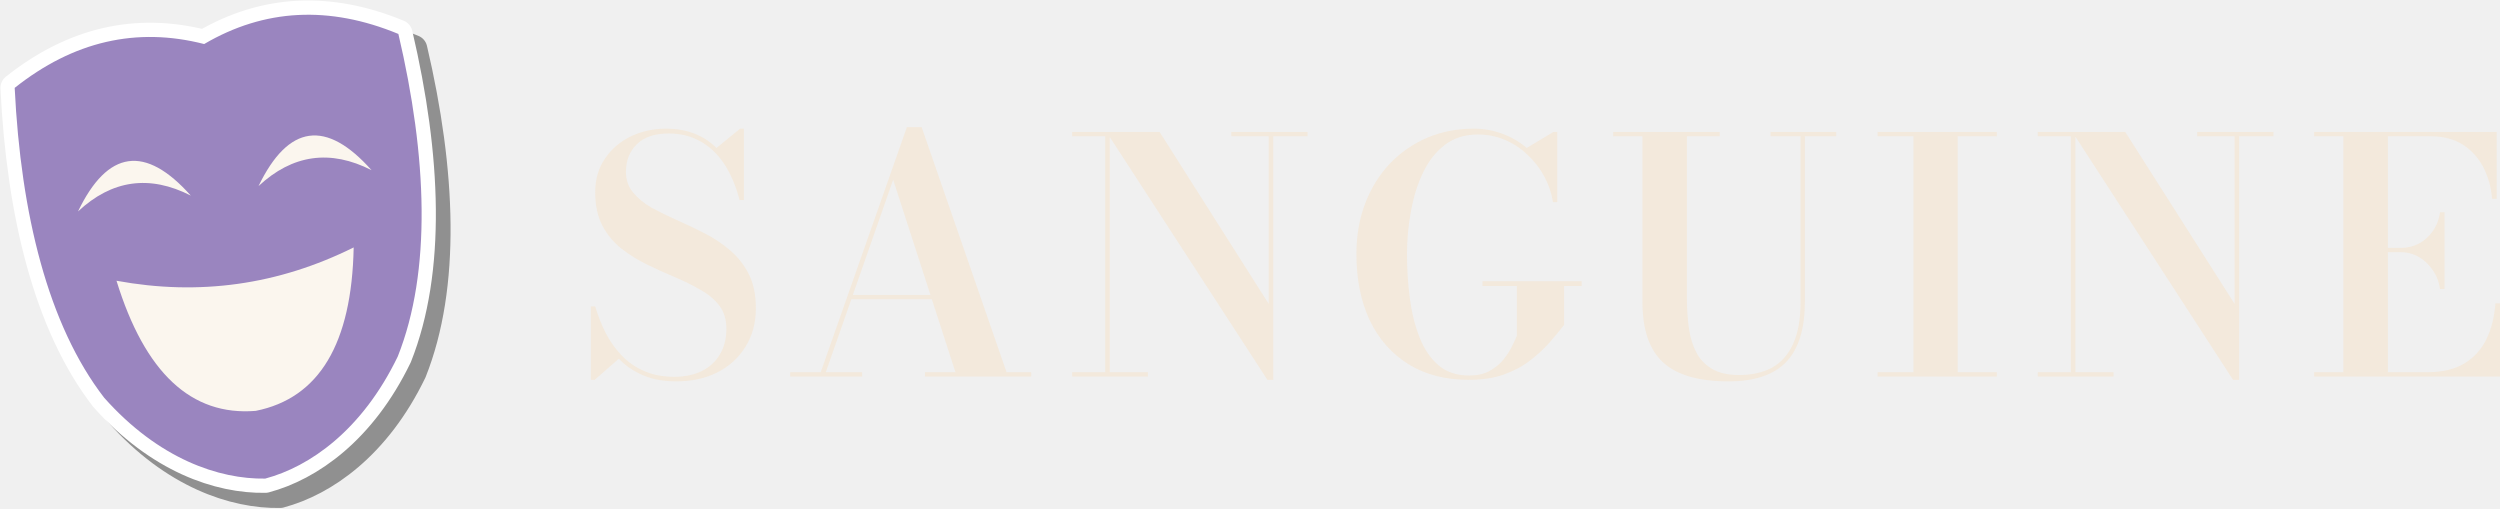
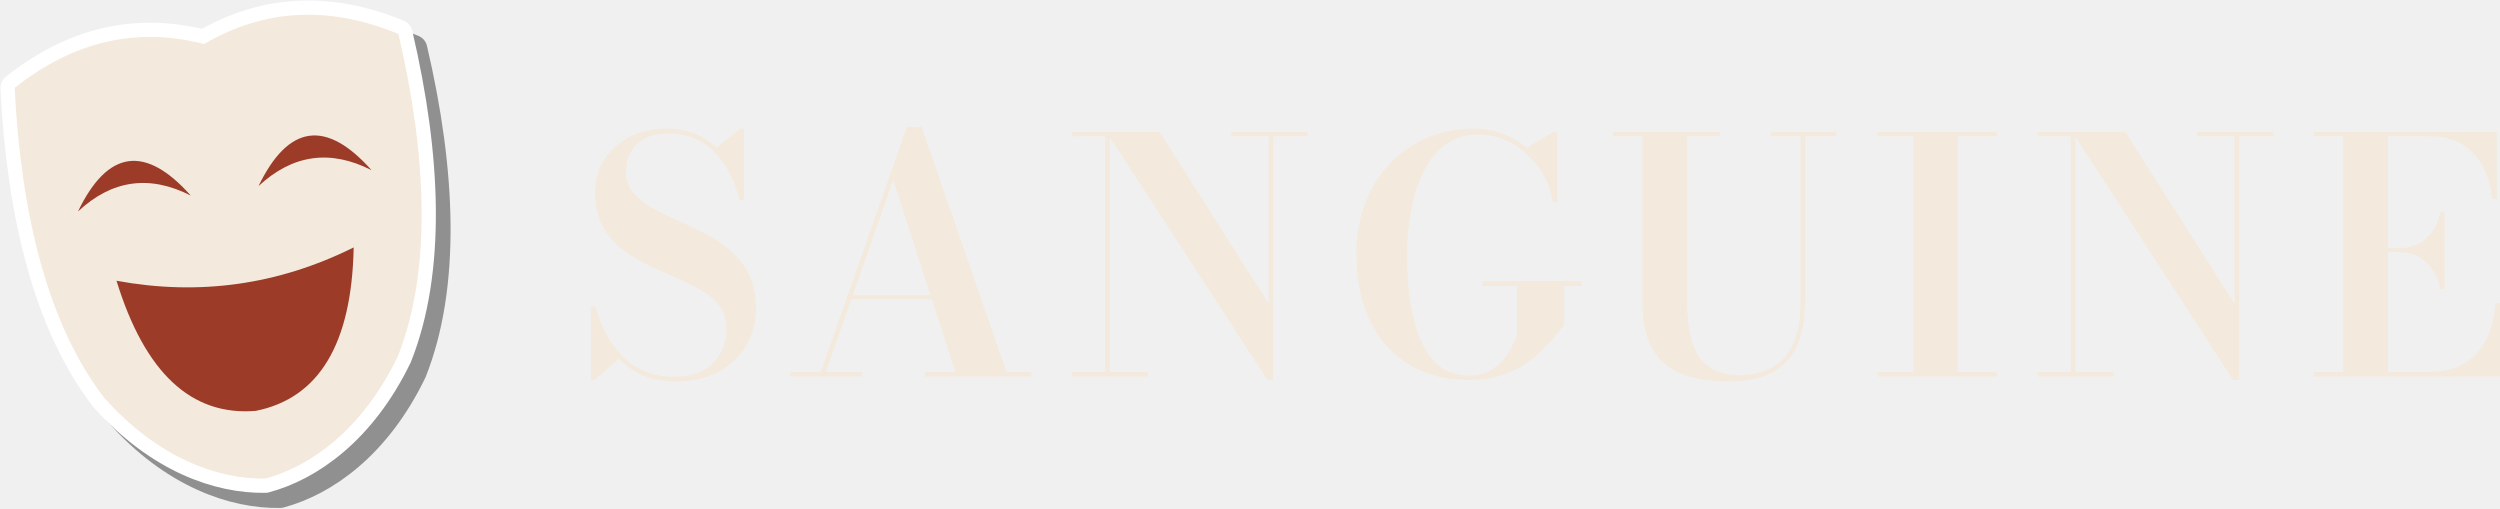
<svg xmlns="http://www.w3.org/2000/svg" viewBox="0 0 983.3 200" width="983.3" height="200" role="img" aria-label="Sanguine">
  <g transform="rotate(-8 90.6 90.6)">
    <path d="M14.4 23.3Q52.5 0.9 90.6 16.6Q128.7 0.9 166.8 23.3C171.3 72.7 166.8 117.5 148.9 148.9C130.9 175.8 108.5 187 90.6 189.2C72.7 187 50.2 175.8 32.3 148.9C14.4 117.5 9.9 72.7 14.4 23.3Z" transform="translate(4.9 6.7)" fill="#000000" stroke="#000000" stroke-width="11.2" stroke-linejoin="round" opacity="0.4" />
    <path d="M14.4 23.3Q52.5 0.9 90.6 16.6Q128.7 0.9 166.8 23.3C171.3 72.7 166.8 117.5 148.9 148.9C130.9 175.8 108.5 187 90.6 189.2C72.7 187 50.2 175.8 32.3 148.9C14.4 117.5 9.9 72.7 14.4 23.3Z" fill="#ffffff" stroke="#ffffff" stroke-width="11.2" stroke-linejoin="round" />
-     <path d="M14.4 23.3Q52.5 0.9 90.6 16.6Q128.7 0.9 166.8 23.3C171.3 72.7 166.8 117.5 148.9 148.9C130.9 175.8 108.5 187 90.6 189.2C72.7 187 50.2 175.8 32.3 148.9C14.4 117.5 9.9 72.7 14.4 23.3Z" fill="#9a85bf" />
-     <path d="M32.3 74.9Q54.7 41.3 77.1 74.9Q54.7 59.2 32.3 74.9ZM104 74.9Q126.5 41.3 148.9 74.9Q126.5 59.2 104 74.9ZM43.5 104Q90.6 119.7 137.7 104Q128.7 160.1 90.6 162.3Q52.5 160.1 43.5 104Z" fill="#fbf6ee" />
+     <path d="M14.4 23.3Q52.5 0.9 90.6 16.6Q128.7 0.9 166.8 23.3C171.3 72.7 166.8 117.5 148.9 148.9C130.9 175.8 108.5 187 90.6 189.2C72.7 187 50.2 175.8 32.3 148.9C14.4 117.5 9.9 72.7 14.4 23.3Z" fill="#f3e9dc" />
+     <path d="M32.3 74.9Q54.7 41.3 77.1 74.9Q54.7 59.2 32.3 74.9ZM104 74.9Q126.5 41.3 148.9 74.9Q126.5 59.2 104 74.9ZM43.5 104Q90.6 119.7 137.7 104Q128.7 160.1 90.6 162.3Q52.5 160.1 43.5 104Z" fill="#9c3b28" />
  </g>
  <path d="M266 150Q258.5 150 252.9 147.6Q247.3 145.2 243.4 141.1L233.9 149.4L232.4 149.4L232.4 120.5L234.1 120.5Q235.7 125.9 238.2 130.9Q240.7 135.8 244.5 139.8Q248.2 143.7 253.3 145.9Q258.4 148.2 265.2 148.2Q271.5 148.2 276.1 145.9Q280.7 143.6 283.2 139.3Q285.7 135.1 285.7 129.3Q285.7 123.9 283 120.3Q280.2 116.6 275.5 114Q270.9 111.3 265.4 109Q259.9 106.7 254.4 104Q248.9 101.3 244.3 97.7Q239.7 94 236.9 88.7Q234.1 83.3 234.1 75.6Q234.1 67.9 238 62.3Q241.8 56.7 248.2 53.6Q254.6 50.6 262 50.6Q268 50.6 273 52.5Q278 54.4 281.8 58.2L291.1 50.6L292.6 50.6L292.6 78.7L290.9 78.7Q288.7 70.3 284.8 64.4Q280.9 58.6 275.5 55.6Q270 52.5 263 52.5Q254.8 52.5 250.5 56.7Q246.2 60.9 246.2 67.6Q246.2 72.4 249 75.7Q251.8 79.1 256.3 81.7Q260.9 84.2 266.3 86.6Q271.8 89 277.2 91.8Q282.7 94.6 287.2 98.5Q291.7 102.3 294.5 107.8Q297.3 113.3 297.3 121.2Q297.3 129.9 293.2 136.4Q289.2 142.9 282.1 146.5Q275.1 150 266 150ZM334.2 117.7L334.2 116L373.6 116L373.6 117.7L334.2 117.7ZM362.5 50L395.9 146.4L405.6 146.4L405.6 148.1L363.8 148.1L363.8 146.4L375.8 146.4L351.3 70.7L324.8 146.4L339.1 146.4L339.1 148.1L310.8 148.1L310.8 146.4L322.8 146.4L356.7 50L362.5 50ZM436.5 51.9L436.5 146.4L451.5 146.4L451.5 148.1L421.7 148.1L421.7 146.4L434.7 146.4L434.7 53.6L421.7 53.6L421.7 51.9L436.5 51.9ZM514.3 51.9L514.3 53.6L500.8 53.6L500.8 149.4L498.5 149.4L435.2 51.9L456.1 51.9L499 119.5L499 53.6L484.3 53.6L484.3 51.9L514.3 51.9ZM583.1 110.6L622.1 110.6L622.1 112.5L615.2 112.5L615.2 127.8Q612.7 131 609.4 134.8Q606.1 138.5 601.8 141.8Q597.4 145.2 591.5 147.3Q585.6 149.4 577.8 149.4Q563.8 149.4 553.9 143.2Q544 137 538.7 125.9Q533.5 114.7 533.5 100Q533.5 89 537 79.9Q540.5 70.8 546.8 64.2Q553.1 57.7 561.5 54.1Q569.9 50.6 579.7 50.6Q585.5 50.6 590.9 52.6Q596.3 54.6 600.5 58.2L611 51.9L612.5 51.9L612.5 79.5L610.8 79.5Q610 74.2 607.4 69.4Q604.8 64.6 600.8 60.9Q596.9 57.1 591.9 55Q586.9 52.9 581.3 52.9Q573.7 52.9 568.4 56.9Q563.1 60.9 559.8 67.7Q556.5 74.5 555 82.9Q553.4 91.2 553.4 100Q553.4 108.7 554.5 117.2Q555.6 125.7 558.3 132.6Q561 139.5 565.7 143.6Q570.5 147.7 577.8 147.7Q582.5 147.7 585.7 146Q589 144.2 591.2 141.6Q593.3 139 594.6 136.4Q595.9 133.8 596.6 132.1L596.6 112.5L583.1 112.5L583.1 110.6ZM722.2 51.9L722.2 53.6L709.9 53.6L709.9 118.6Q709.9 134.5 702.7 142.2Q695.4 150 679.9 150Q662.3 150 654.2 142.6Q646 135.2 646 118.6L646 53.6L634.5 53.6L634.5 51.9L676.4 51.9L676.4 53.6L663.5 53.6L663.5 117.3Q663.5 123.7 664.3 129.2Q665.1 134.7 667.3 138.8Q669.5 142.9 673.6 145.2Q677.6 147.5 684 147.5Q691.6 147.5 697 144.6Q702.4 141.6 705.3 135.2Q708.2 128.8 708.2 118.6L708.2 53.6L696.4 53.6L696.4 51.9L722.2 51.9ZM738.5 148.1L738.5 146.4L752.6 146.4L752.6 53.6L738.5 53.6L738.5 51.9L785.4 51.9L785.4 53.6L770 53.6L770 146.4L785.4 146.4L785.4 148.1L738.5 148.1ZM816.3 51.9L816.3 146.4L831.3 146.4L831.3 148.1L801.5 148.1L801.5 146.4L814.5 146.4L814.5 53.6L801.5 53.6L801.5 51.9L816.3 51.9ZM894.2 51.9L894.2 53.6L880.7 53.6L880.7 149.4L878.3 149.4L815.1 51.9L835.9 51.9L878.9 119.5L878.9 53.6L864.2 53.6L864.2 51.9L894.2 51.9ZM910.2 148.1L910.2 146.4L921.7 146.4L921.7 53.6L910.2 53.6L910.2 51.9L982 51.9L982 78.2L980.2 78.2Q979.6 71.3 976.7 65.7Q973.8 60.2 968.7 56.9Q963.5 53.6 956 53.6L939.2 53.6L939.2 146.4L954.7 146.4Q963.5 146.4 969.2 143Q974.9 139.6 977.9 133.5Q980.9 127.4 981.5 119.3L983.3 119.3L983.3 148.1L910.2 148.1ZM959.7 113.7Q959.1 109.4 956.8 106.2Q954.6 102.9 951.4 101.1Q948.1 99.2 944.4 99.2L935.2 99.2L935.2 97.5L944.4 97.5Q948.1 97.5 951.4 95.8Q954.6 94.1 956.8 91Q959.1 87.8 959.7 83.5L961.5 83.5L961.5 113.7L959.7 113.7Z" fill="#f3e9dc" />
</svg>
